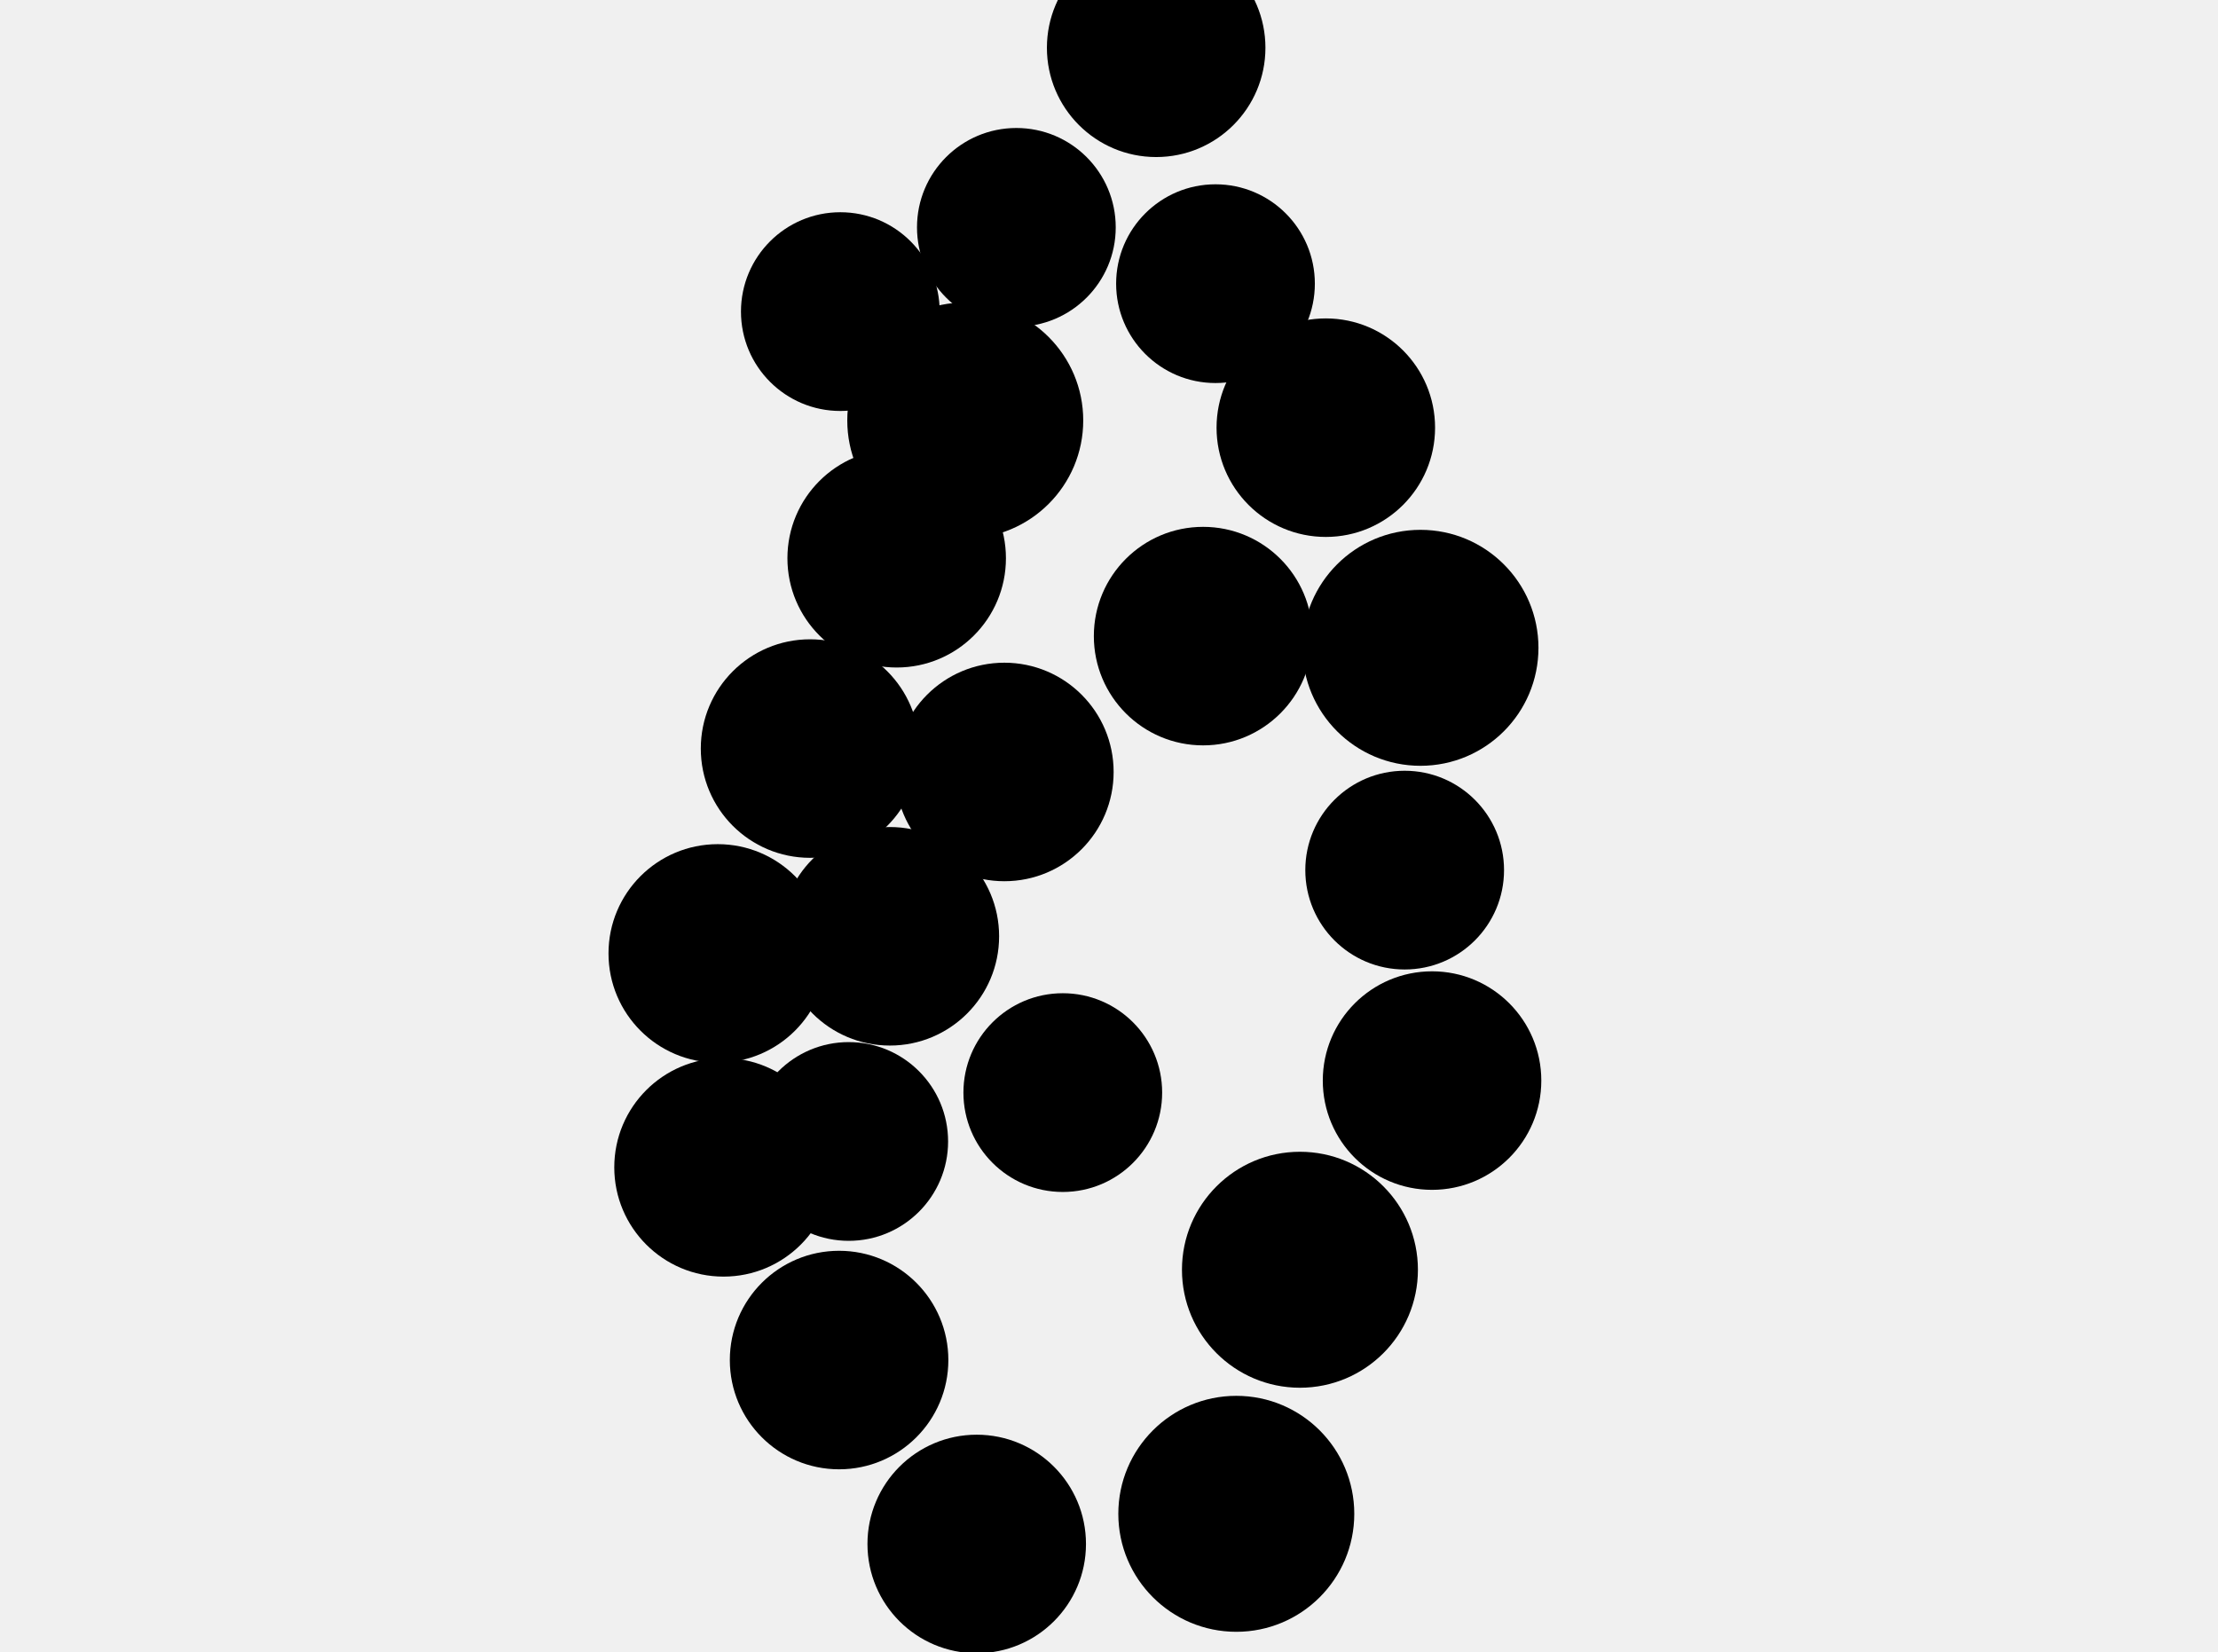
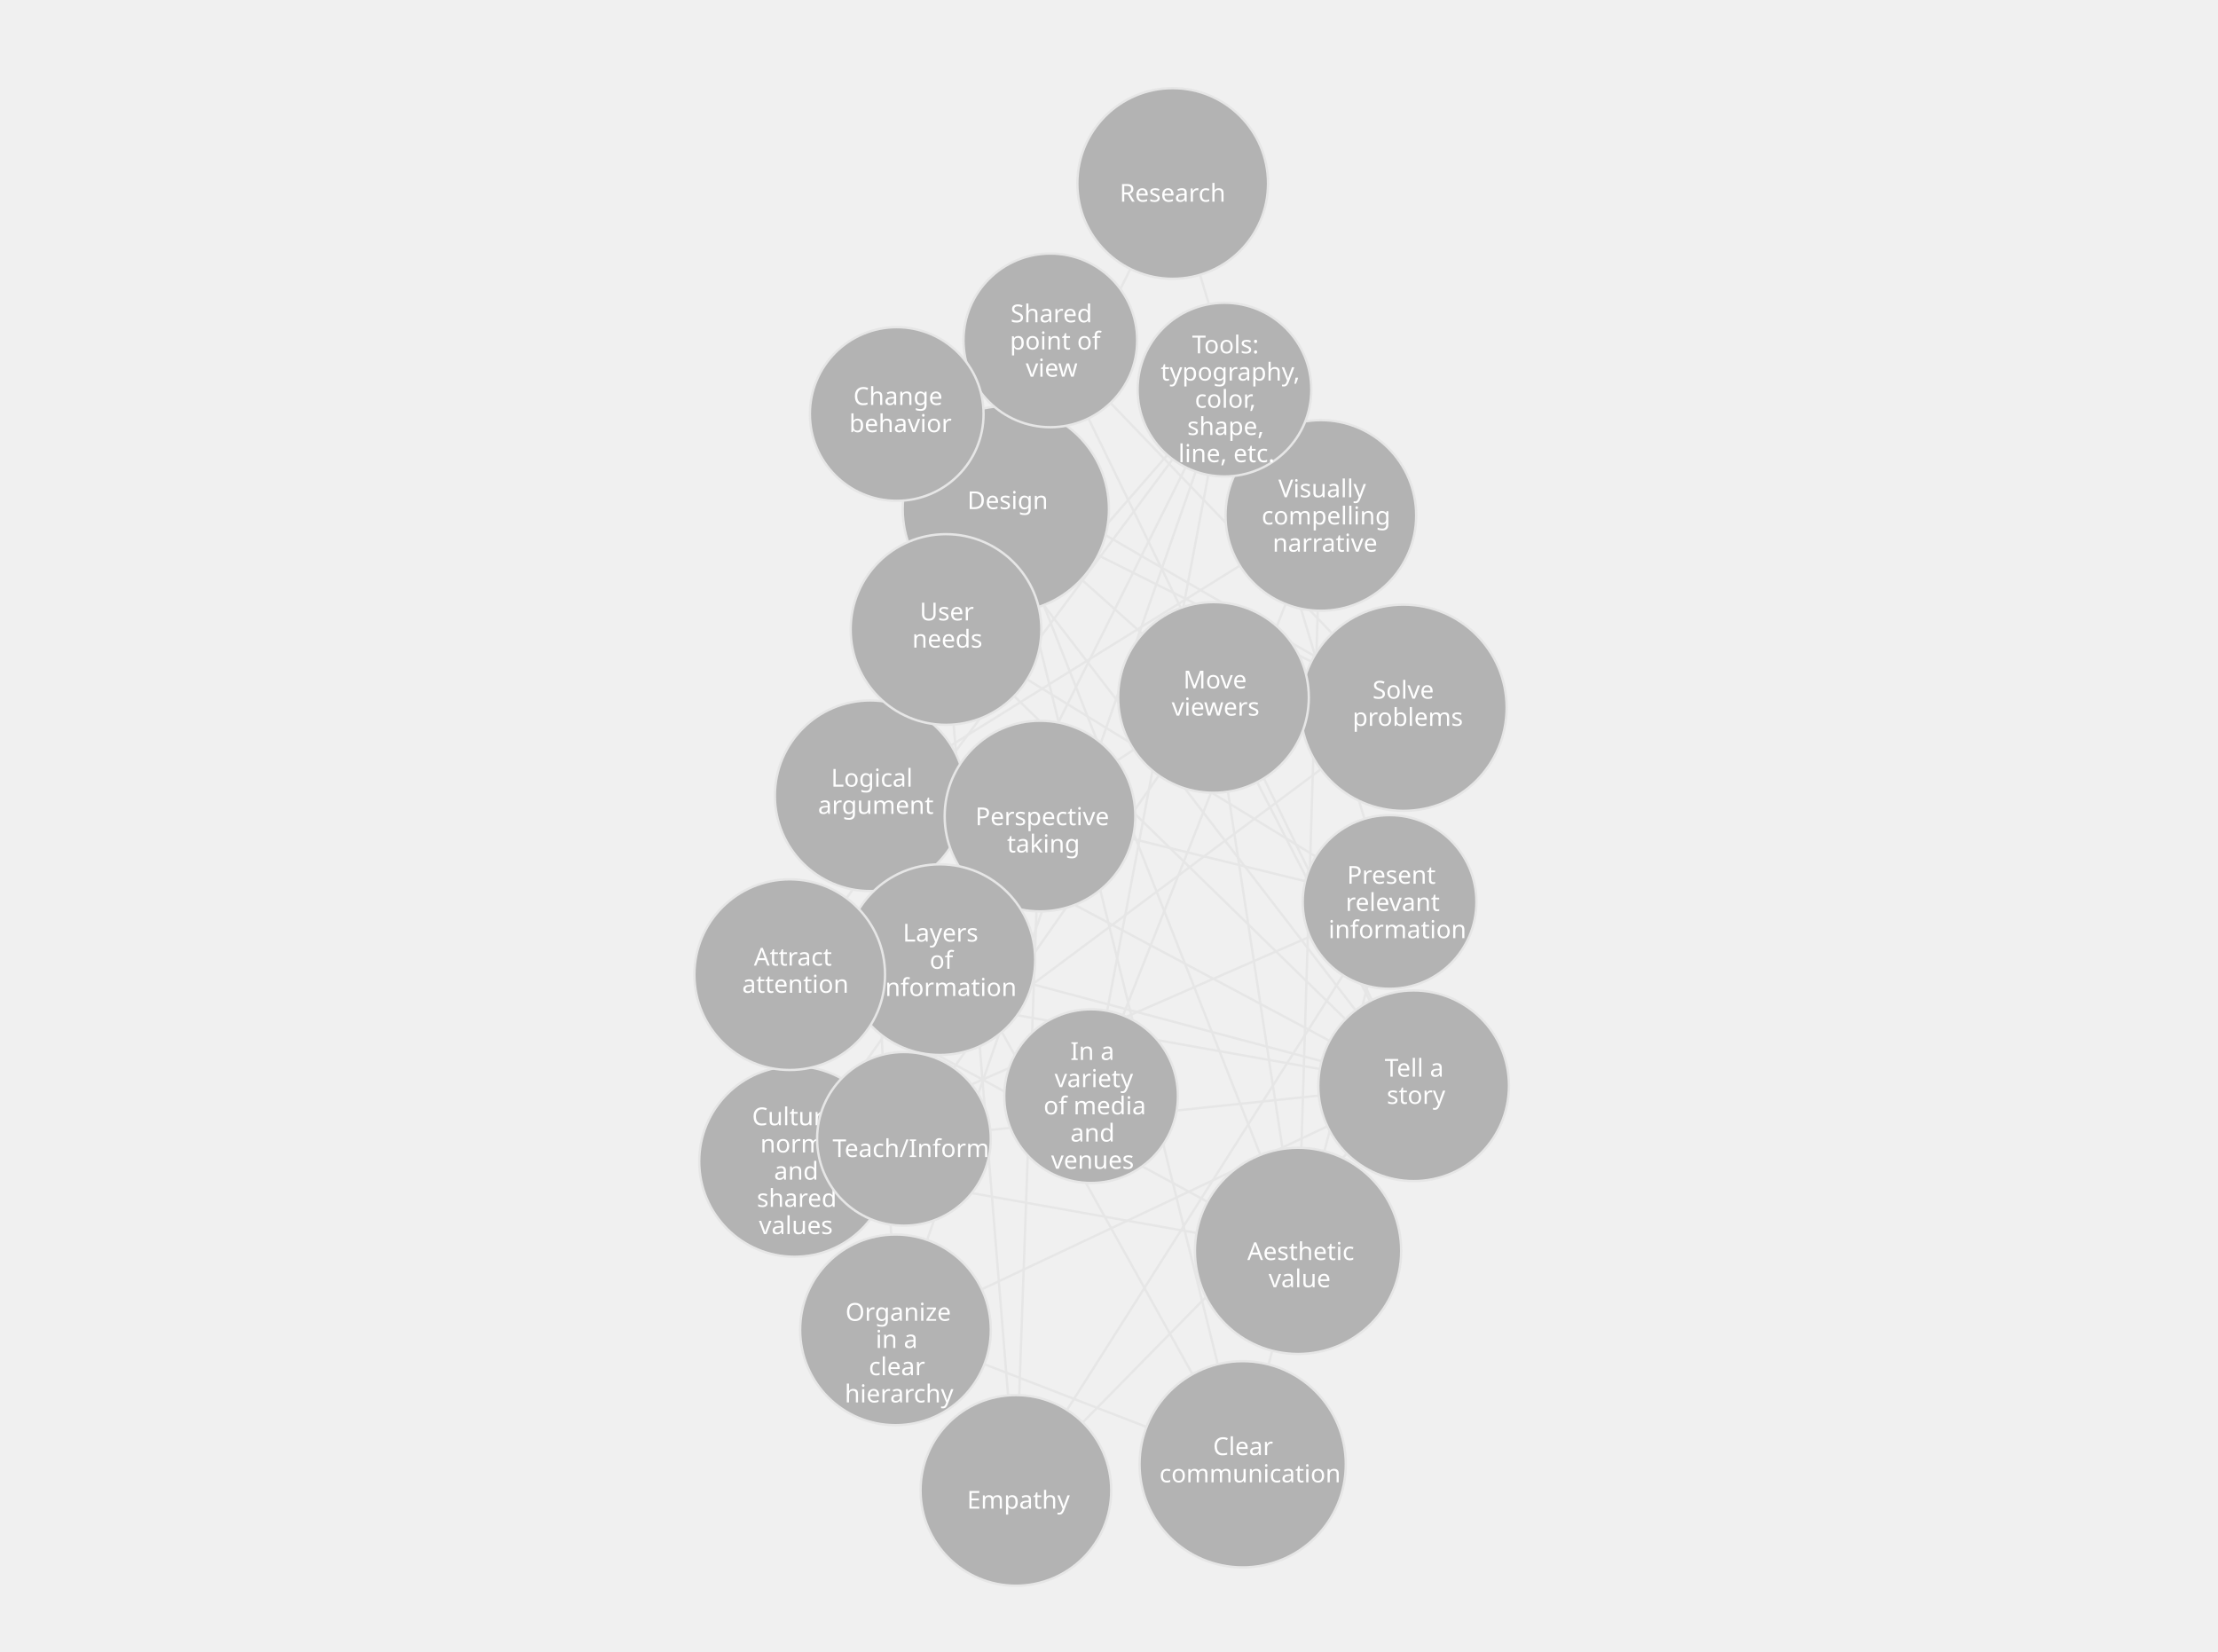
- <svg width="940" height="700">
+ <svg xmlns="http://www.w3.org/2000/svg" version="1.1" id="Layer_1" x="0px" y="0px" viewBox="74 263 940 700" style="enable-background:new 74 263 940 700;" xml:space="preserve">
+   <style type="text/css">
+ 	.st0{fill:#B3B3B3;stroke:#E6E6E6;stroke-miterlimit:10;}
+ 	.st1{fill:#FFFFFF;}
+ 	.st2{font-family:'ArialMT';}
+ 	.st3{font-size:10.482px;}
+ </style>
  <g transform="translate(100,100)">
-     <line class="link" x1="309.08" y1="78.184" x2="423.95" y2="541.55" />
-     <line class="link" x1="309.08" y1="78.184" x2="502.004" y2="174.543" />
-     <line class="link" x1="309.08" y1="78.184" x2="450.921" y2="438.117" />
-     <line class="link" x1="423.95" y1="541.55" x2="495.307" y2="268.752" />
-     <line class="link" x1="423.95" y1="541.55" x2="243.305" y2="217.238" />
-     <line class="link" x1="423.95" y1="541.55" x2="255.61" y2="476.382" />
-     <line class="link" x1="461.886" y1="81.247" x2="243.305" y2="217.238" />
-     <line class="link" x1="461.886" y1="81.247" x2="450.921" y2="438.117" />
-     <line class="link" x1="461.886" y1="81.247" x2="350.414" y2="363.037" />
-     <line class="link" x1="450.921" y1="438.117" x2="204.191" y2="304.059" />
-     <line class="link" x1="450.921" y1="438.117" x2="409.883" y2="169.581" />
-     <line class="link" x1="450.921" y1="438.117" x2="206.638" y2="394.717" />
-     <line class="link" x1="495.307" y1="268.752" x2="389.991" y2="-79.749" />
-     <line class="link" x1="495.307" y1="268.752" x2="206.638" y2="394.717" />
-     <line class="link" x1="495.307" y1="268.752" x2="325.655" y2="227.156" />
-     <line class="link" x1="495.307" y1="268.752" x2="313.939" y2="554.327" />
-     <line class="link" x1="495.307" y1="268.752" x2="280.016" y2="136.583" />
-     <line class="link" x1="255.61" y1="476.382" x2="506.909" y2="357.946" />
-     <line class="link" x1="255.61" y1="476.382" x2="415.132" y2="20.217" />
-     <line class="link" x1="255.61" y1="476.382" x2="243.305" y2="217.238" />
-     <line class="link" x1="506.909" y1="357.946" x2="280.016" y2="136.583" />
-     <line class="link" x1="506.909" y1="357.946" x2="313.939" y2="554.327" />
-     <line class="link" x1="506.909" y1="357.946" x2="330.741" y2="-3.647" />
-     <line class="link" x1="506.909" y1="357.946" x2="256.137" y2="32.055" />
-     <line class="link" x1="506.909" y1="357.946" x2="259.695" y2="383.75" />
-     <line class="link" x1="506.909" y1="357.946" x2="409.883" y2="169.581" />
-     <line class="link" x1="506.909" y1="357.946" x2="204.191" y2="304.059" />
-     <line class="link" x1="506.909" y1="357.946" x2="277.123" y2="296.798" />
-     <line class="link" x1="506.909" y1="357.946" x2="243.305" y2="217.238" />
-     <line class="link" x1="243.305" y1="217.238" x2="389.991" y2="-79.749" />
-     <line class="link" x1="243.305" y1="217.238" x2="415.132" y2="20.217" />
-     <line class="link" x1="313.939" y1="554.327" x2="280.016" y2="136.583" />
-     <line class="link" x1="313.939" y1="554.327" x2="325.655" y2="227.156" />
-     <line class="link" x1="325.655" y1="227.156" x2="206.638" y2="394.717" />
-     <line class="link" x1="206.638" y1="394.717" x2="502.004" y2="174.543" />
-     <line class="link" x1="502.004" y1="174.543" x2="256.137" y2="32.055" />
-     <line class="link" x1="330.741" y1="-3.647" x2="502.004" y2="174.543" />
-     <line class="link" x1="415.132" y1="20.217" x2="277.123" y2="296.798" />
-     <line class="link" x1="415.132" y1="20.217" x2="204.191" y2="304.059" />
-     <line class="link" x1="415.132" y1="20.217" x2="350.414" y2="363.037" />
-     <line class="link" x1="409.883" y1="169.581" x2="204.191" y2="304.059" />
-     <line class="link" x1="409.883" y1="169.581" x2="259.695" y2="383.75" />
-     <line class="link" x1="409.883" y1="169.581" x2="256.137" y2="32.055" />
-     <g class="node" transform="translate(309.0802,78.18434)">
-       <circle cx="0" cy="0" r="50" />
-       <text class="label" text-anchor="middle" x="0" y="0" transform="translate(0,0)">
-         <tspan x="0" y="0" dy="0em">Design</tspan>
-       </text>
+     <line class="st0" x1="400.3" y1="378.8" x2="500.6" y2="783.5" />
+     <line class="st0" x1="400.3" y1="378.8" x2="568.8" y2="462.9" />
+     <line class="st0" x1="400.3" y1="378.8" x2="524.2" y2="693.2" />
+     <line class="st0" x1="500.6" y1="783.5" x2="562.9" y2="545.2" />
+     <line class="st0" x1="500.6" y1="783.5" x2="342.8" y2="500.2" />
+     <line class="st0" x1="500.6" y1="783.5" x2="353.6" y2="726.6" />
+     <line class="st0" x1="533.7" y1="381.4" x2="342.8" y2="500.2" />
+     <line class="st0" x1="533.7" y1="381.4" x2="524.2" y2="693.2" />
+     <line class="st0" x1="533.7" y1="381.4" x2="436.4" y2="627.6" />
+     <line class="st0" x1="524.2" y1="693.2" x2="308.6" y2="576.1" />
+     <line class="st0" x1="524.2" y1="693.2" x2="488.3" y2="458.6" />
+     <line class="st0" x1="524.2" y1="693.2" x2="310.8" y2="655.3" />
+     <line class="st0" x1="562.9" y1="545.2" x2="470.9" y2="240.8" />
+     <line class="st0" x1="562.9" y1="545.2" x2="310.8" y2="655.3" />
+     <line class="st0" x1="562.9" y1="545.2" x2="414.7" y2="508.9" />
+     <line class="st0" x1="562.9" y1="545.2" x2="404.5" y2="794.7" />
+     <line class="st0" x1="562.9" y1="545.2" x2="374.9" y2="429.8" />
+     <line class="st0" x1="353.6" y1="726.6" x2="573.1" y2="623.1" />
+     <line class="st0" x1="353.6" y1="726.6" x2="492.9" y2="328.1" />
+     <line class="st0" x1="353.6" y1="726.6" x2="342.8" y2="500.2" />
+     <line class="st0" x1="573.1" y1="623.1" x2="374.9" y2="429.8" />
+     <line class="st0" x1="573.1" y1="623.1" x2="404.5" y2="794.7" />
+     <line class="st0" x1="573.1" y1="623.1" x2="419.2" y2="307.3" />
+     <line class="st0" x1="573.1" y1="623.1" x2="354" y2="338.5" />
+     <line class="st0" x1="573.1" y1="623.1" x2="357.1" y2="645.7" />
+     <line class="st0" x1="573.1" y1="623.1" x2="488.3" y2="458.6" />
+     <line class="st0" x1="573.1" y1="623.1" x2="308.6" y2="576.1" />
+     <line class="st0" x1="573.1" y1="623.1" x2="372.4" y2="569.7" />
+     <line class="st0" x1="573.1" y1="623.1" x2="342.8" y2="500.2" />
+     <line class="st0" x1="342.8" y1="500.2" x2="470.9" y2="240.8" />
+     <line class="st0" x1="342.8" y1="500.2" x2="492.9" y2="328.1" />
+     <line class="st0" x1="404.5" y1="794.7" x2="374.9" y2="429.8" />
+     <line class="st0" x1="404.5" y1="794.7" x2="414.7" y2="508.9" />
+     <line class="st0" x1="414.7" y1="508.9" x2="310.8" y2="655.3" />
+     <line class="st0" x1="310.8" y1="655.3" x2="568.8" y2="462.9" />
+     <line class="st0" x1="568.8" y1="462.9" x2="354" y2="338.5" />
+     <line class="st0" x1="419.2" y1="307.3" x2="568.8" y2="462.9" />
+     <line class="st0" x1="492.9" y1="328.1" x2="372.4" y2="569.7" />
+     <line class="st0" x1="492.9" y1="328.1" x2="308.6" y2="576.1" />
+     <line class="st0" x1="492.9" y1="328.1" x2="436.4" y2="627.6" />
+     <line class="st0" x1="488.3" y1="458.6" x2="308.6" y2="576.1" />
+     <line class="st0" x1="488.3" y1="458.6" x2="357.1" y2="645.7" />
+     <line class="st0" x1="488.3" y1="458.6" x2="354" y2="338.5" />
+     <g transform="translate(309.0802,78.18434)">
+       <circle class="st0" cx="91.2" cy="300.6" r="43.7" />
+       <text transform="matrix(1 0 0 1 74.8727 300.5677)" class="st1 st2 st3">Design</text>
    </g>
-     <g class="node" transform="translate(423.9499,541.5505)">
-       <circle cx="0" cy="0" r="50" />
-       <text class="label" text-anchor="middle" x="0" y="0" transform="translate(0,-4.4)">
-         <tspan x="0" y="0" dy="0em">Clear</tspan>
-         <tspan x="0" y="0" dy="1.1em">communication</tspan>
-       </text>
+     <g transform="translate(423.9499,541.5505)">
+       <circle class="st0" cx="76.7" cy="242" r="43.7" />
+       <text transform="matrix(1 0 0 1 64.1343 238.119)" class="st1 st2 st3">Clear</text>
+       <text transform="matrix(1 0 0 1 41.4117 249.6492)" class="st1 st2 st3">communication</text>
    </g>
-     <g class="node" transform="translate(461.8856,81.24727)">
-       <circle cx="0" cy="0" r="46.305" />
-       <text class="label" text-anchor="middle" x="0" y="0" transform="translate(0,-8.8)">
-         <tspan x="0" y="0" dy="0em">Visually</tspan>
-         <tspan x="0" y="0" dy="1.1em">compelling</tspan>
-         <tspan x="0" y="0" dy="2.2em">narrative</tspan>
-       </text>
+     <g transform="translate(461.8856,81.24727)">
+       <circle class="st0" cx="71.9" cy="300.2" r="40.4" />
+       <text transform="matrix(1 0 0 1 53.8959 292.4935)" class="st1 st2 st3">Visually</text>
+       <text transform="matrix(1 0 0 1 46.8071 304.0237)" class="st1 st2 st3">compelling</text>
+       <text transform="matrix(1 0 0 1 51.4692 315.5545)" class="st1 st2 st3">narrative</text>
    </g>
-     <g class="node" transform="translate(450.9214,438.117)">
-       <circle cx="0" cy="0" r="50" />
-       <text class="label" text-anchor="middle" x="0" y="0" transform="translate(0,-8.8)">
-         <tspan x="0" y="0" dy="0em" />
-         <tspan x="0" y="0" dy="1.1em">Aesthetic</tspan>
-         <tspan x="0" y="0" dy="2.2em">value</tspan>
-       </text>
+     <g transform="translate(450.9214,438.117)">
+       <circle class="st0" cx="73.2" cy="255" r="43.7" />
+       <text transform="matrix(1 0 0 1 51.6892 258.8884)" class="st1 st2 st3">Aesthetic</text>
+       <text transform="matrix(1 0 0 1 60.7175 270.4187)" class="st1 st2 st3">value</text>
    </g>
-     <g class="node" transform="translate(495.3071,268.752)">
-       <circle cx="0" cy="0" r="42.111" />
-       <text class="label" text-anchor="middle" x="0" y="0" transform="translate(0,-8.8)">
-         <tspan x="0" y="0" dy="0em">Present</tspan>
-         <tspan x="0" y="0" dy="1.1em">relevant</tspan>
-         <tspan x="0" y="0" dy="2.2em">information</tspan>
-       </text>
+     <g transform="translate(495.3071,268.752)">
+       <circle class="st0" cx="67.6" cy="276.5" r="36.8" />
+       <text transform="matrix(1 0 0 1 49.5711 268.7783)" class="st1 st2 st3">Present</text>
+       <text transform="matrix(1 0 0 1 48.9881 280.3091)" class="st1 st2 st3">relevant</text>
+       <text transform="matrix(1 0 0 1 41.7069 291.8393)" class="st1 st2 st3">information</text>
    </g>
-     <g class="node" transform="translate(255.6101,476.3825)">
-       <circle cx="0" cy="0" r="46.305" />
-       <text class="label" text-anchor="middle" x="0" y="0" transform="translate(0,-17.6)">
-         <tspan x="0" y="0" dy="0em" />
-         <tspan x="0" y="0" dy="1.1em">Organize</tspan>
-         <tspan x="0" y="0" dy="2.2em">in a</tspan>
-         <tspan x="0" y="0" dy="3.3em">clear</tspan>
-         <tspan x="0" y="0" dy="4.4em">hierarchy</tspan>
-       </text>
+     <g transform="translate(255.6101,476.3825)">
+       <circle class="st0" cx="97.9" cy="250.2" r="40.4" />
+       <text transform="matrix(1 0 0 1 76.6836 246.3612)" class="st1 st2 st3">Organize</text>
+       <text transform="matrix(1 0 0 1 89.4996 257.8915)" class="st1 st2 st3">in a</text>
+       <text transform="matrix(1 0 0 1 86.5899 269.4228)" class="st1 st2 st3">clear</text>
+       <text transform="matrix(1 0 0 1 76.394 280.953)" class="st1 st2 st3">hierarchy</text>
    </g>
-     <g class="node" transform="translate(506.9091,357.9458)">
-       <circle cx="0" cy="0" r="46.305" />
-       <text class="label" text-anchor="middle" x="0" y="0" transform="translate(0,-4.4)">
-         <tspan x="0" y="0" dy="0em">Tell a</tspan>
-         <tspan x="0" y="0" dy="1.1em">story</tspan>
-       </text>
+     <g transform="translate(506.9091,357.9458)">
+       <circle class="st0" cx="66.2" cy="265.2" r="40.4" />
+       <text transform="matrix(1 0 0 1 53.931 261.3409)" class="st1 st2 st3">Tell a</text>
+       <text transform="matrix(1 0 0 1 54.8089 272.8711)" class="st1 st2 st3">story</text>
    </g>
-     <g class="node" transform="translate(243.3054,217.2384)">
-       <circle cx="0" cy="0" r="46.305" />
-       <text class="label" text-anchor="middle" x="0" y="0" transform="translate(0,-4.4)">
-         <tspan x="0" y="0" dy="0em">Logical</tspan>
-         <tspan x="0" y="0" dy="1.1em">argument</tspan>
-       </text>
+     <g transform="translate(243.3054,217.2384)">
+       <circle class="st0" cx="99.5" cy="283" r="40.4" />
+       <text transform="matrix(1 0 0 1 82.8975 279.1372)" class="st1 st2 st3">Logical</text>
+       <text transform="matrix(1 0 0 1 77.3647 290.6674)" class="st1 st2 st3">argument</text>
    </g>
-     <g class="node" transform="translate(313.9391,554.327)">
-       <circle cx="0" cy="0" r="46.305" />
-       <text class="label" text-anchor="middle" x="0" y="0" transform="translate(0,-4.4)">
-         <tspan x="0" y="0" dy="0em" />
-         <tspan x="0" y="0" dy="1.1em">Empathy</tspan>
-       </text>
+     <g transform="translate(313.9391,554.327)">
+       <circle class="st0" cx="90.6" cy="240.3" r="40.4" />
+       <text transform="matrix(1 0 0 1 69.8898 248.0338)" class="st1 st2 st3">Empathy</text>
    </g>
-     <g class="node" transform="translate(325.6553,227.1559)">
-       <circle cx="0" cy="0" r="46.305" />
-       <text class="label" text-anchor="middle" x="0" y="0" transform="translate(0,-8.8)">
-         <tspan x="0" y="0" dy="0em" />
-         <tspan x="0" y="0" dy="1.1em">Perspective</tspan>
-         <tspan x="0" y="0" dy="2.2em">taking</tspan>
-       </text>
+     <g transform="translate(325.6553,227.1559)">
+       <circle class="st0" cx="89.1" cy="281.7" r="40.4" />
+       <text transform="matrix(1 0 0 1 61.7082 285.5698)" class="st1 st2 st3">Perspective</text>
+       <text transform="matrix(1 0 0 1 75.1053 297.1)" class="st1 st2 st3">taking</text>
    </g>
-     <g class="node" transform="translate(206.638,394.7168)">
-       <circle cx="0" cy="0" r="46.305" />
-       <text class="label" text-anchor="middle" x="0" y="0" transform="translate(0,-17.6)">
-         <tspan x="0" y="0" dy="0em">Cultural</tspan>
-         <tspan x="0" y="0" dy="1.1em">norms</tspan>
-         <tspan x="0" y="0" dy="2.2em">and</tspan>
-         <tspan x="0" y="0" dy="3.3em">shared</tspan>
-         <tspan x="0" y="0" dy="4.4em">values</tspan>
-       </text>
+     <g transform="translate(206.638,394.7168)">
+       <circle class="st0" cx="104.1" cy="260.5" r="40.4" />
+       <text transform="matrix(1 0 0 1 86.0839 245.1597)" class="st1 st2 st3">Cultural</text>
+       <text transform="matrix(1 0 0 1 89.582 256.69)" class="st1 st2 st3">norms</text>
+       <text transform="matrix(1 0 0 1 95.3993 268.2202)" class="st1 st2 st3">and</text>
+       <text transform="matrix(1 0 0 1 88.1186 279.7514)" class="st1 st2 st3">shared</text>
+       <text transform="matrix(1 0 0 1 88.9936 291.2817)" class="st1 st2 st3">values</text>
    </g>
-     <g class="node" transform="translate(502.0045,174.5428)">
-       <circle cx="0" cy="0" r="50" />
-       <text class="label" text-anchor="middle" x="0" y="0" transform="translate(0,-4.4)">
-         <tspan x="0" y="0" dy="0em">Solve</tspan>
-         <tspan x="0" y="0" dy="1.1em">problems</tspan>
-       </text>
+     <g transform="translate(502.0045,174.5428)">
+       <circle class="st0" cx="66.8" cy="288.4" r="43.7" />
+       <text transform="matrix(1 0 0 1 53.6764 284.5368)" class="st1 st2 st3">Solve</text>
+       <text transform="matrix(1 0 0 1 45.2311 296.0676)" class="st1 st2 st3">problems</text>
    </g>
-     <g class="node" transform="translate(330.7411,-3.647152)">
-       <circle cx="0" cy="0" r="42.111" />
-       <text class="label" text-anchor="middle" x="0" y="0" transform="translate(0,-8.8)">
-         <tspan x="0" y="0" dy="0em">Shared</tspan>
-         <tspan x="0" y="0" dy="1.1em">point of</tspan>
-         <tspan x="0" y="0" dy="2.2em">view</tspan>
-       </text>
+     <g transform="translate(330.7411,-3.647152)">
+       <circle class="st0" cx="88.4" cy="310.9" r="36.8" />
+       <text transform="matrix(1 0 0 1 71.5473 303.2307)" class="st1 st2 st3">Shared</text>
+       <text transform="matrix(1 0 0 1 71.2553 314.761)" class="st1 st2 st3">point of</text>
+       <text transform="matrix(1 0 0 1 77.9628 326.2917)" class="st1 st2 st3">view</text>
    </g>
-     <g class="node" transform="translate(415.1316,20.21696)">
-       <circle cx="0" cy="0" r="42.111" />
-       <text class="label" text-anchor="middle" x="0" y="0" transform="translate(0,-17.6)">
-         <tspan x="0" y="0" dy="0em">Tools:</tspan>
-         <tspan x="0" y="0" dy="1.1em">typography,</tspan>
-         <tspan x="0" y="0" dy="2.2em">color,</tspan>
-         <tspan x="0" y="0" dy="3.3em">shape,</tspan>
-         <tspan x="0" y="0" dy="4.4em">line, etc.</tspan>
-       </text>
+     <g transform="translate(415.1316,20.21696)">
+       <circle class="st0" cx="77.8" cy="307.9" r="36.8" />
+       <text transform="matrix(1 0 0 1 64.0825 292.5252)" class="st1 st2 st3">Tools:</text>
+       <text transform="matrix(1 0 0 1 50.7754 304.056)" class="st1 st2 st3">typography,</text>
+       <text transform="matrix(1 0 0 1 65.2466 315.5863)" class="st1 st2 st3">color,</text>
+       <text transform="matrix(1 0 0 1 62.0381 327.1166)" class="st1 st2 st3">shape,</text>
+       <text transform="matrix(1 0 0 1 58.2554 338.6473)" class="st1 st2 st3">line, etc.</text>
    </g>
-     <g class="node" transform="translate(350.414,363.0374)">
-       <circle cx="0" cy="0" r="42.111" />
-       <text class="label" text-anchor="middle" x="0" y="0" transform="translate(0,-17.6)">
-         <tspan x="0" y="0" dy="0em">In a</tspan>
-         <tspan x="0" y="0" dy="1.1em">variety</tspan>
-         <tspan x="0" y="0" dy="2.2em">of media</tspan>
-         <tspan x="0" y="0" dy="3.3em">and</tspan>
-         <tspan x="0" y="0" dy="4.4em">venues</tspan>
-       </text>
+     <g transform="translate(350.414,363.0374)">
+       <circle class="st0" cx="86" cy="264.5" r="36.8" />
+       <text transform="matrix(1 0 0 1 77.2176 249.1663)" class="st1 st2 st3">In a</text>
+       <text transform="matrix(1 0 0 1 70.5228 260.6966)" class="st1 st2 st3">variety</text>
+       <text transform="matrix(1 0 0 1 65.8573 272.2268)" class="st1 st2 st3">of media</text>
+       <text transform="matrix(1 0 0 1 77.2151 283.7581)" class="st1 st2 st3">and</text>
+       <text transform="matrix(1 0 0 1 69.0589 295.2884)" class="st1 st2 st3">venues</text>
    </g>
-     <g class="node" transform="translate(277.1235,296.7976)">
-       <circle cx="0" cy="0" r="46.305" />
-       <text class="label" text-anchor="middle" x="0" y="0" transform="translate(0,-8.8)">
-         <tspan x="0" y="0" dy="0em">Layers</tspan>
-         <tspan x="0" y="0" dy="1.1em">of</tspan>
-         <tspan x="0" y="0" dy="2.2em">information</tspan>
-       </text>
+     <g transform="translate(277.1235,296.7976)">
+       <circle class="st0" cx="95.2" cy="272.9" r="40.4" />
+       <text transform="matrix(1 0 0 1 79.4979 265.2312)" class="st1 st2 st3">Layers</text>
+       <text transform="matrix(1 0 0 1 90.8582 276.7615)" class="st1 st2 st3">of</text>
+       <text transform="matrix(1 0 0 1 69.3026 288.2918)" class="st1 st2 st3">information</text>
    </g>
-     <g class="node" transform="translate(280.0161,136.583)">
-       <circle cx="0" cy="0" r="46.305" />
-       <text class="label" text-anchor="middle" x="0" y="0" transform="translate(0,-4.4)">
-         <tspan x="0" y="0" dy="0em">User</tspan>
-         <tspan x="0" y="0" dy="1.1em">needs</tspan>
-       </text>
+     <g transform="translate(280.0161,136.583)">
+       <circle class="st0" cx="94.9" cy="293.2" r="40.4" />
+       <text transform="matrix(1 0 0 1 83.7976 289.338)" class="st1 st2 st3">User</text>
+       <text transform="matrix(1 0 0 1 80.5832 300.8687)" class="st1 st2 st3">needs</text>
    </g>
-     <g class="node" transform="translate(409.8826,169.5806)">
-       <circle cx="0" cy="0" r="46.305" />
-       <text class="label" text-anchor="middle" x="0" y="0" transform="translate(0,-4.4)">
-         <tspan x="0" y="0" dy="0em">Move</tspan>
-         <tspan x="0" y="0" dy="1.1em">viewers</tspan>
-       </text>
+     <g transform="translate(409.8826,169.5806)">
+       <circle class="st0" cx="78.4" cy="289" r="40.4" />
+       <text transform="matrix(1 0 0 1 65.622 285.1645)" class="st1 st2 st3">Move</text>
+       <text transform="matrix(1 0 0 1 60.6723 296.6953)" class="st1 st2 st3">viewers</text>
    </g>
-     <g class="node" transform="translate(204.1908,304.0586)">
-       <circle cx="0" cy="0" r="46.305" />
-       <text class="label" text-anchor="middle" x="0" y="0" transform="translate(0,-4.4)">
-         <tspan x="0" y="0" dy="0em">Attract</tspan>
-         <tspan x="0" y="0" dy="1.1em">attention</tspan>
-       </text>
+     <g transform="translate(204.1908,304.0586)">
+       <circle class="st0" cx="104.5" cy="272" r="40.4" />
+       <text transform="matrix(1 0 0 1 89.3085 268.1563)" class="st1 st2 st3">Attract</text>
+       <text transform="matrix(1 0 0 1 84.3461 279.687)" class="st1 st2 st3">attention</text>
    </g>
-     <g class="node" transform="translate(259.6949,383.7497)">
-       <circle cx="0" cy="0" r="42.111" />
-       <text class="label" text-anchor="middle" x="0" y="0" transform="translate(0,-4.4)">
-         <tspan x="0" y="0" dy="0em" />
-         <tspan x="0" y="0" dy="1.1em">Teach/Inform</tspan>
-       </text>
+     <g transform="translate(259.6949,383.7497)">
+       <circle class="st0" cx="97.4" cy="261.9" r="36.8" />
+       <text transform="matrix(1 0 0 1 67.1384 269.6073)" class="st1 st2 st3">Teach/Inform</text>
    </g>
-     <g class="node" transform="translate(256.1368,32.0552)">
-       <circle cx="0" cy="0" r="42.111" />
-       <text class="label" text-anchor="middle" x="0" y="0" transform="translate(0,-4.4)">
-         <tspan x="0" y="0" dy="0em">Change</tspan>
-         <tspan x="0" y="0" dy="1.1em">behavior</tspan>
-       </text>
+     <g transform="translate(256.1368,32.0552)">
+       <circle class="st0" cx="97.9" cy="306.4" r="36.8" />
+       <text transform="matrix(1 0 0 1 79.524 302.5586)" class="st1 st2 st3">Change</text>
+       <text transform="matrix(1 0 0 1 77.7789 314.0889)" class="st1 st2 st3">behavior</text>
    </g>
-     <g class="node" transform="translate(389.9914,-79.74919)">
-       <circle cx="0" cy="0" r="46.305" />
-       <text class="label" text-anchor="middle" x="0" y="0" transform="translate(0,-4.4)">
-         <tspan x="0" y="0" dy="0em" />
-         <tspan x="0" y="0" dy="1.1em">Research</tspan>
-       </text>
+     <g transform="translate(389.9914,-79.74919)">
+       <circle class="st0" cx="81" cy="320.5" r="40.4" />
+       <text transform="matrix(1 0 0 1 58.523 328.2297)" class="st1 st2 st3">Research</text>
    </g>
  </g>
</svg>
